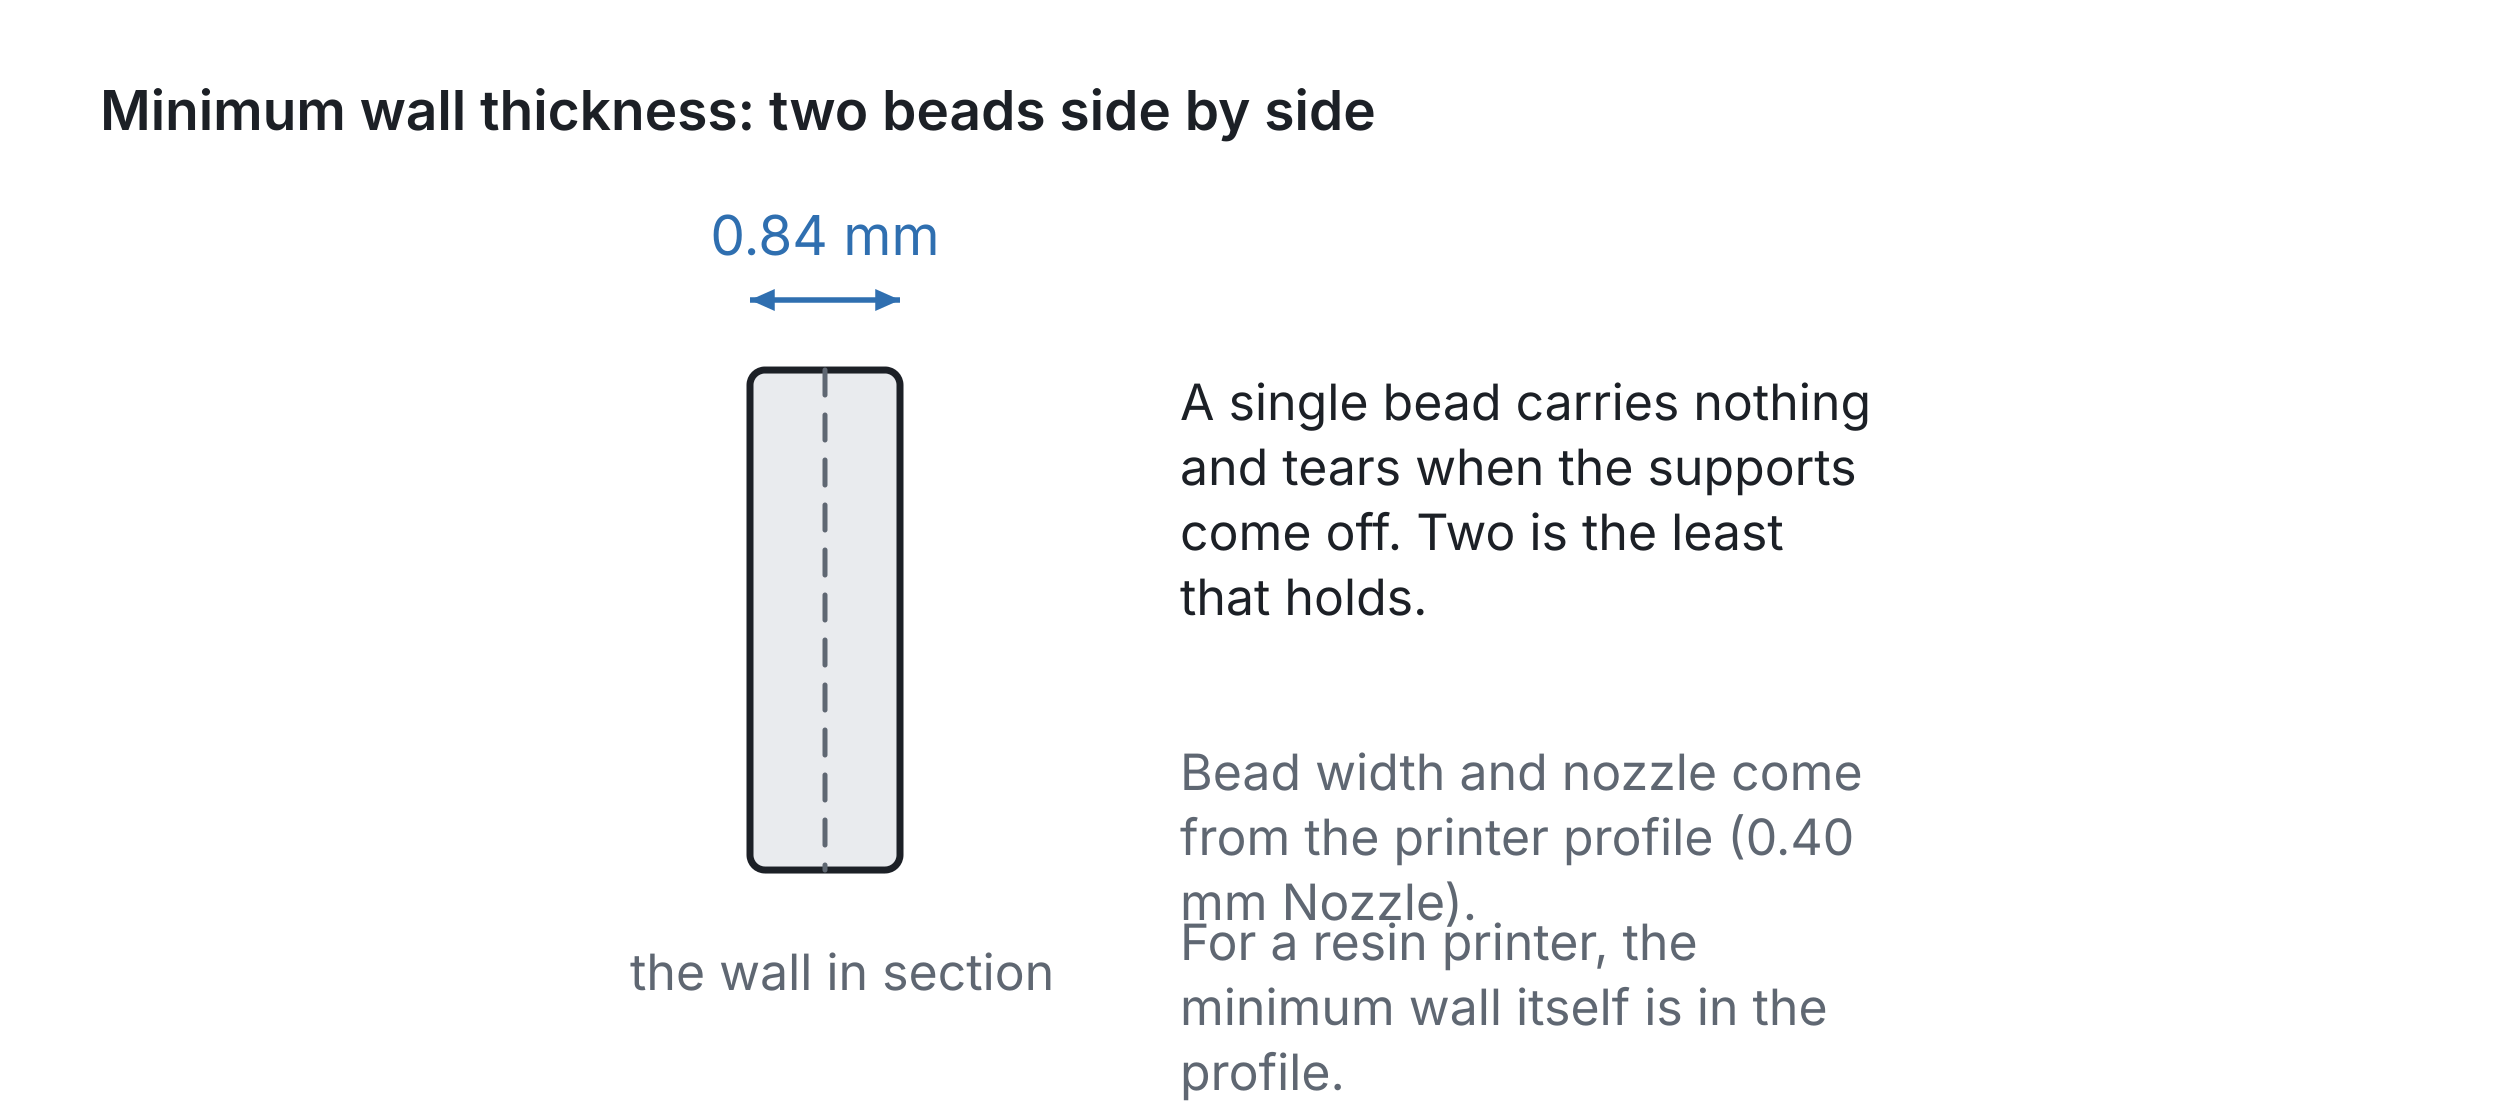
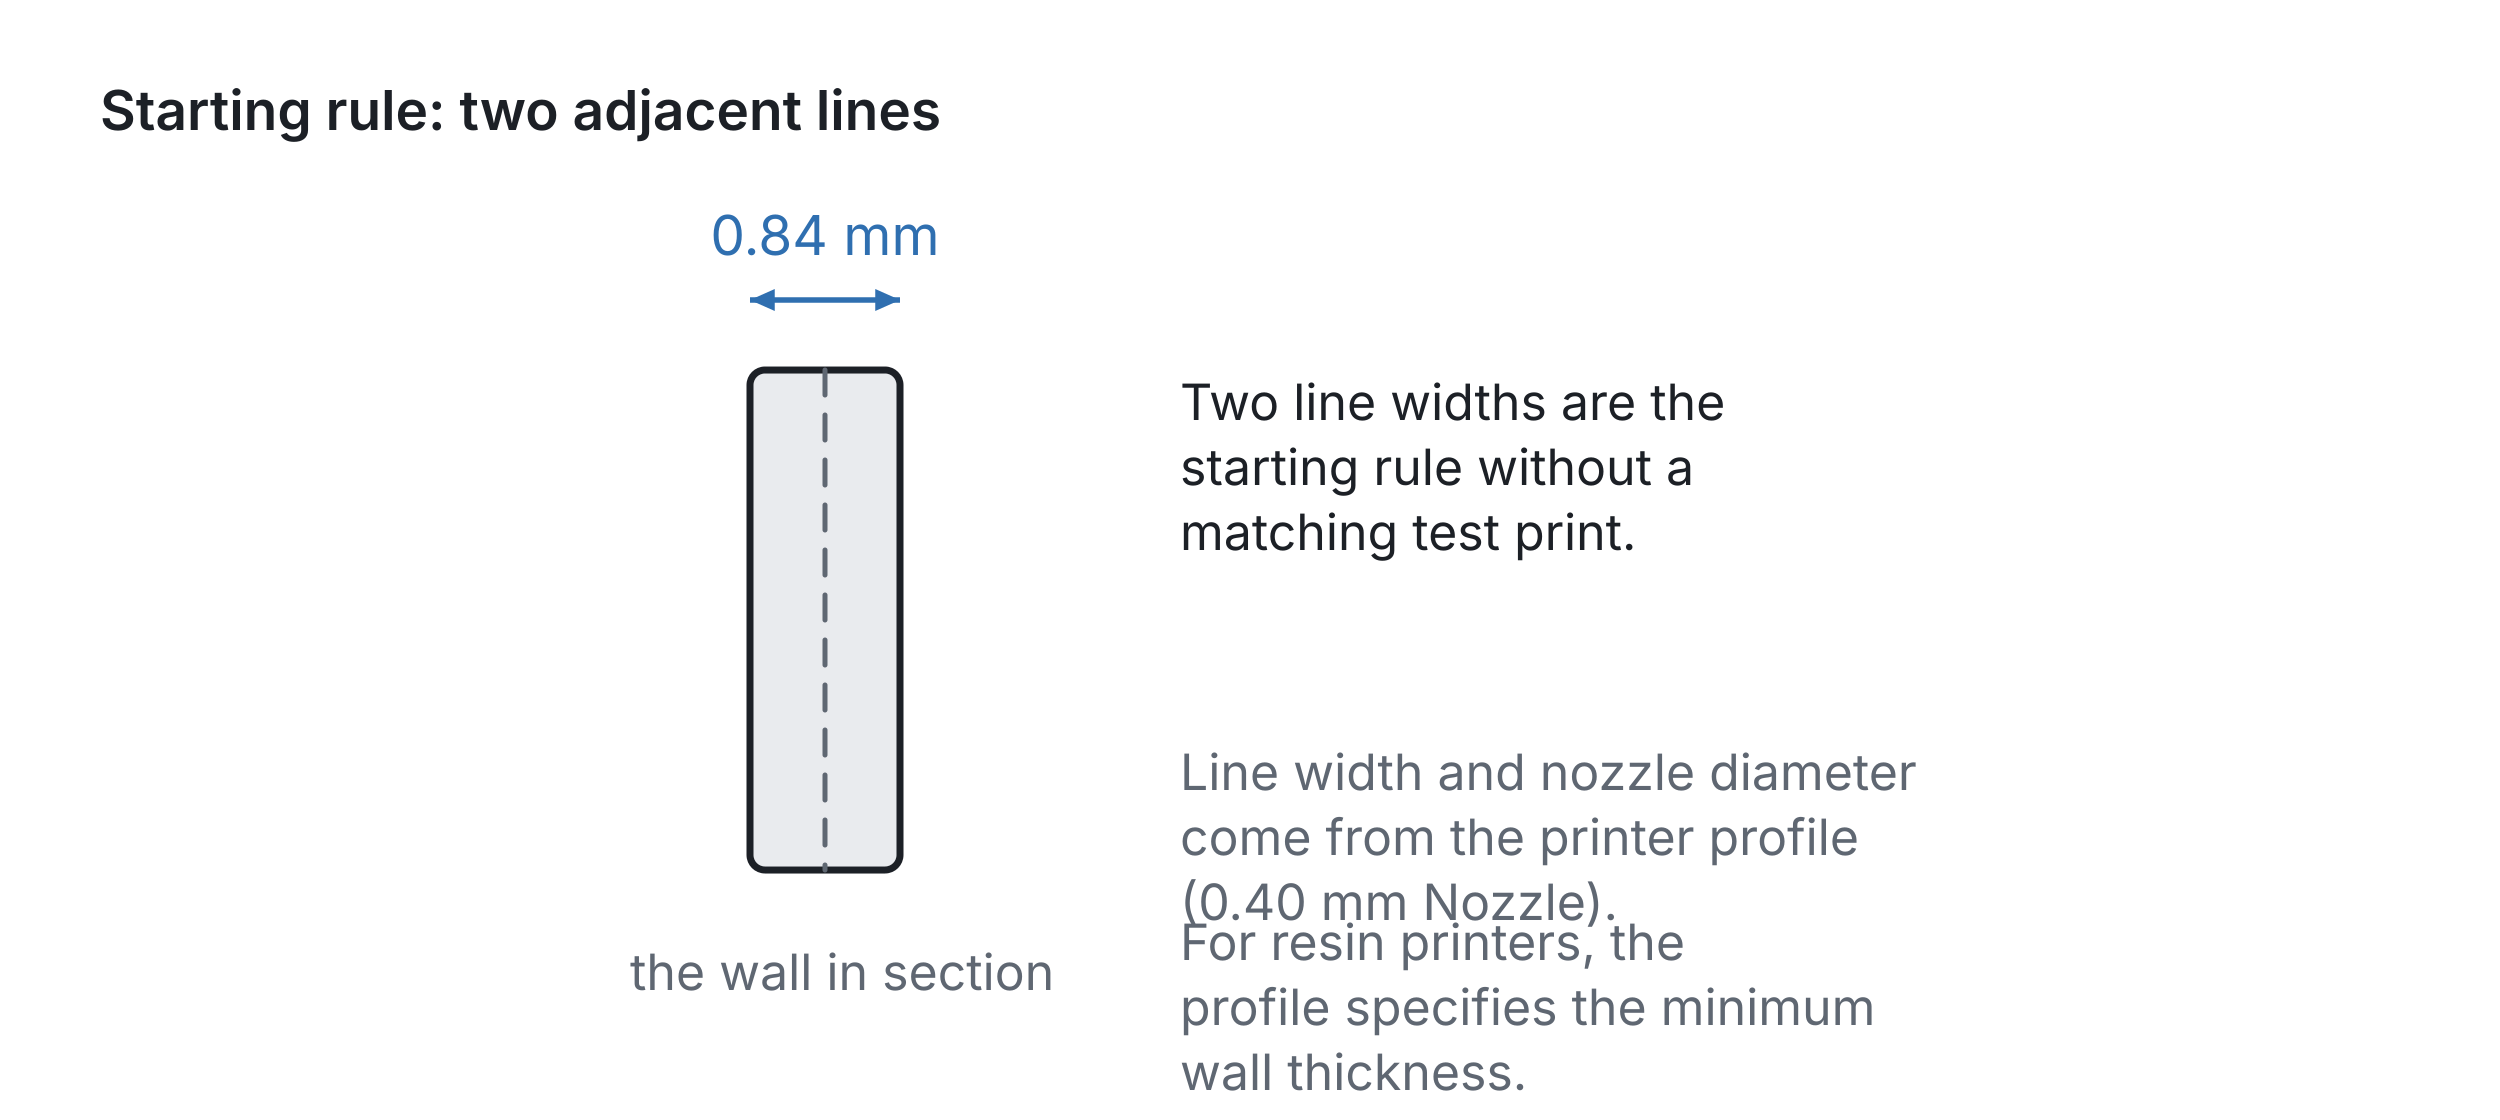
<svg xmlns="http://www.w3.org/2000/svg" viewBox="0 0 500 224" width="500" height="224">
  <defs>
    <marker id="arrow2f6fb0" viewBox="0 0 10 10" refX="9" refY="5" markerWidth="5" markerHeight="5" orient="auto-start-reverse">
      <path d="M 0 1 L 9 5 L 0 9 z" fill="#2f6fb0" />
    </marker>
  </defs>
  <rect x="0" y="0" width="500" height="224" fill="#ffffff" />
-   <text x="20" y="26" fill="#1c2026" font-size="11" font-family="system-ui, -apple-system, Segoe UI, sans-serif" text-anchor="start" font-weight="600">Minimum wall thickness: two beads side by side</text>
+   <text x="20" y="26" fill="#1c2026" font-size="11" font-family="system-ui, -apple-system, Segoe UI, sans-serif" text-anchor="start" font-weight="600">Starting rule: two adjacent lines</text>
  <rect x="150" y="74" width="30" height="100" rx="3" fill="#e9ebee" stroke="#1c2026" stroke-width="1.4" />
  <line x1="165" y1="74" x2="165" y2="174" stroke="#5f6772" stroke-width="1" stroke-dasharray="5 4" stroke-linecap="round" />
  <text x="126" y="198" fill="#5f6772" font-size="10" font-family="system-ui, -apple-system, Segoe UI, sans-serif" text-anchor="start">the wall in section</text>
  <line x1="150" y1="60" x2="180" y2="60" stroke="#2f6fb0" stroke-width="1.1" marker-start="url(#arrow2f6fb0)" marker-end="url(#arrow2f6fb0)" />
  <text x="165" y="51" fill="#2f6fb0" font-size="11" font-family="system-ui, -apple-system, Segoe UI, sans-serif" text-anchor="middle">0.84 mm</text>
-   <text x="236" y="84" fill="#1c2026" font-size="10" font-family="system-ui, -apple-system, Segoe UI, sans-serif" text-anchor="start">A single bead carries nothing</text>
-   <text x="236" y="97" fill="#1c2026" font-size="10" font-family="system-ui, -apple-system, Segoe UI, sans-serif" text-anchor="start">and tears when the supports</text>
-   <text x="236" y="110" fill="#1c2026" font-size="10" font-family="system-ui, -apple-system, Segoe UI, sans-serif" text-anchor="start">come off. Two is the least</text>
-   <text x="236" y="123" fill="#1c2026" font-size="10" font-family="system-ui, -apple-system, Segoe UI, sans-serif" text-anchor="start">that holds.</text>
-   <text x="236" y="158" fill="#5f6772" font-size="10" font-family="system-ui, -apple-system, Segoe UI, sans-serif" text-anchor="start">Bead width and nozzle come</text>
-   <text x="236" y="171" fill="#5f6772" font-size="10" font-family="system-ui, -apple-system, Segoe UI, sans-serif" text-anchor="start">from the printer profile (0.40</text>
-   <text x="236" y="184" fill="#5f6772" font-size="10" font-family="system-ui, -apple-system, Segoe UI, sans-serif" text-anchor="start">mm Nozzle).</text>
-   <text x="236" y="192" fill="#5f6772" font-size="10" font-family="system-ui, -apple-system, Segoe UI, sans-serif" text-anchor="start">For a resin printer, the</text>
-   <text x="236" y="205" fill="#5f6772" font-size="10" font-family="system-ui, -apple-system, Segoe UI, sans-serif" text-anchor="start">minimum wall itself is in the</text>
-   <text x="236" y="218" fill="#5f6772" font-size="10" font-family="system-ui, -apple-system, Segoe UI, sans-serif" text-anchor="start">profile.</text>
+   <text x="236" y="84" fill="#1c2026" font-size="10" font-family="system-ui, -apple-system, Segoe UI, sans-serif" text-anchor="start">Two line widths are the</text>
+   <text x="236" y="97" fill="#1c2026" font-size="10" font-family="system-ui, -apple-system, Segoe UI, sans-serif" text-anchor="start">starting rule without a</text>
+   <text x="236" y="110" fill="#1c2026" font-size="10" font-family="system-ui, -apple-system, Segoe UI, sans-serif" text-anchor="start">matching test print.</text>
+   <text x="236" y="158" fill="#5f6772" font-size="10" font-family="system-ui, -apple-system, Segoe UI, sans-serif" text-anchor="start">Line width and nozzle diameter</text>
+   <text x="236" y="171" fill="#5f6772" font-size="10" font-family="system-ui, -apple-system, Segoe UI, sans-serif" text-anchor="start">come from the printer profile</text>
+   <text x="236" y="184" fill="#5f6772" font-size="10" font-family="system-ui, -apple-system, Segoe UI, sans-serif" text-anchor="start">(0.40 mm Nozzle).</text>
+   <text x="236" y="192" fill="#5f6772" font-size="10" font-family="system-ui, -apple-system, Segoe UI, sans-serif" text-anchor="start">For resin printers, the</text>
+   <text x="236" y="205" fill="#5f6772" font-size="10" font-family="system-ui, -apple-system, Segoe UI, sans-serif" text-anchor="start">profile specifies the minimum</text>
+   <text x="236" y="218" fill="#5f6772" font-size="10" font-family="system-ui, -apple-system, Segoe UI, sans-serif" text-anchor="start">wall thickness.</text>
</svg>
